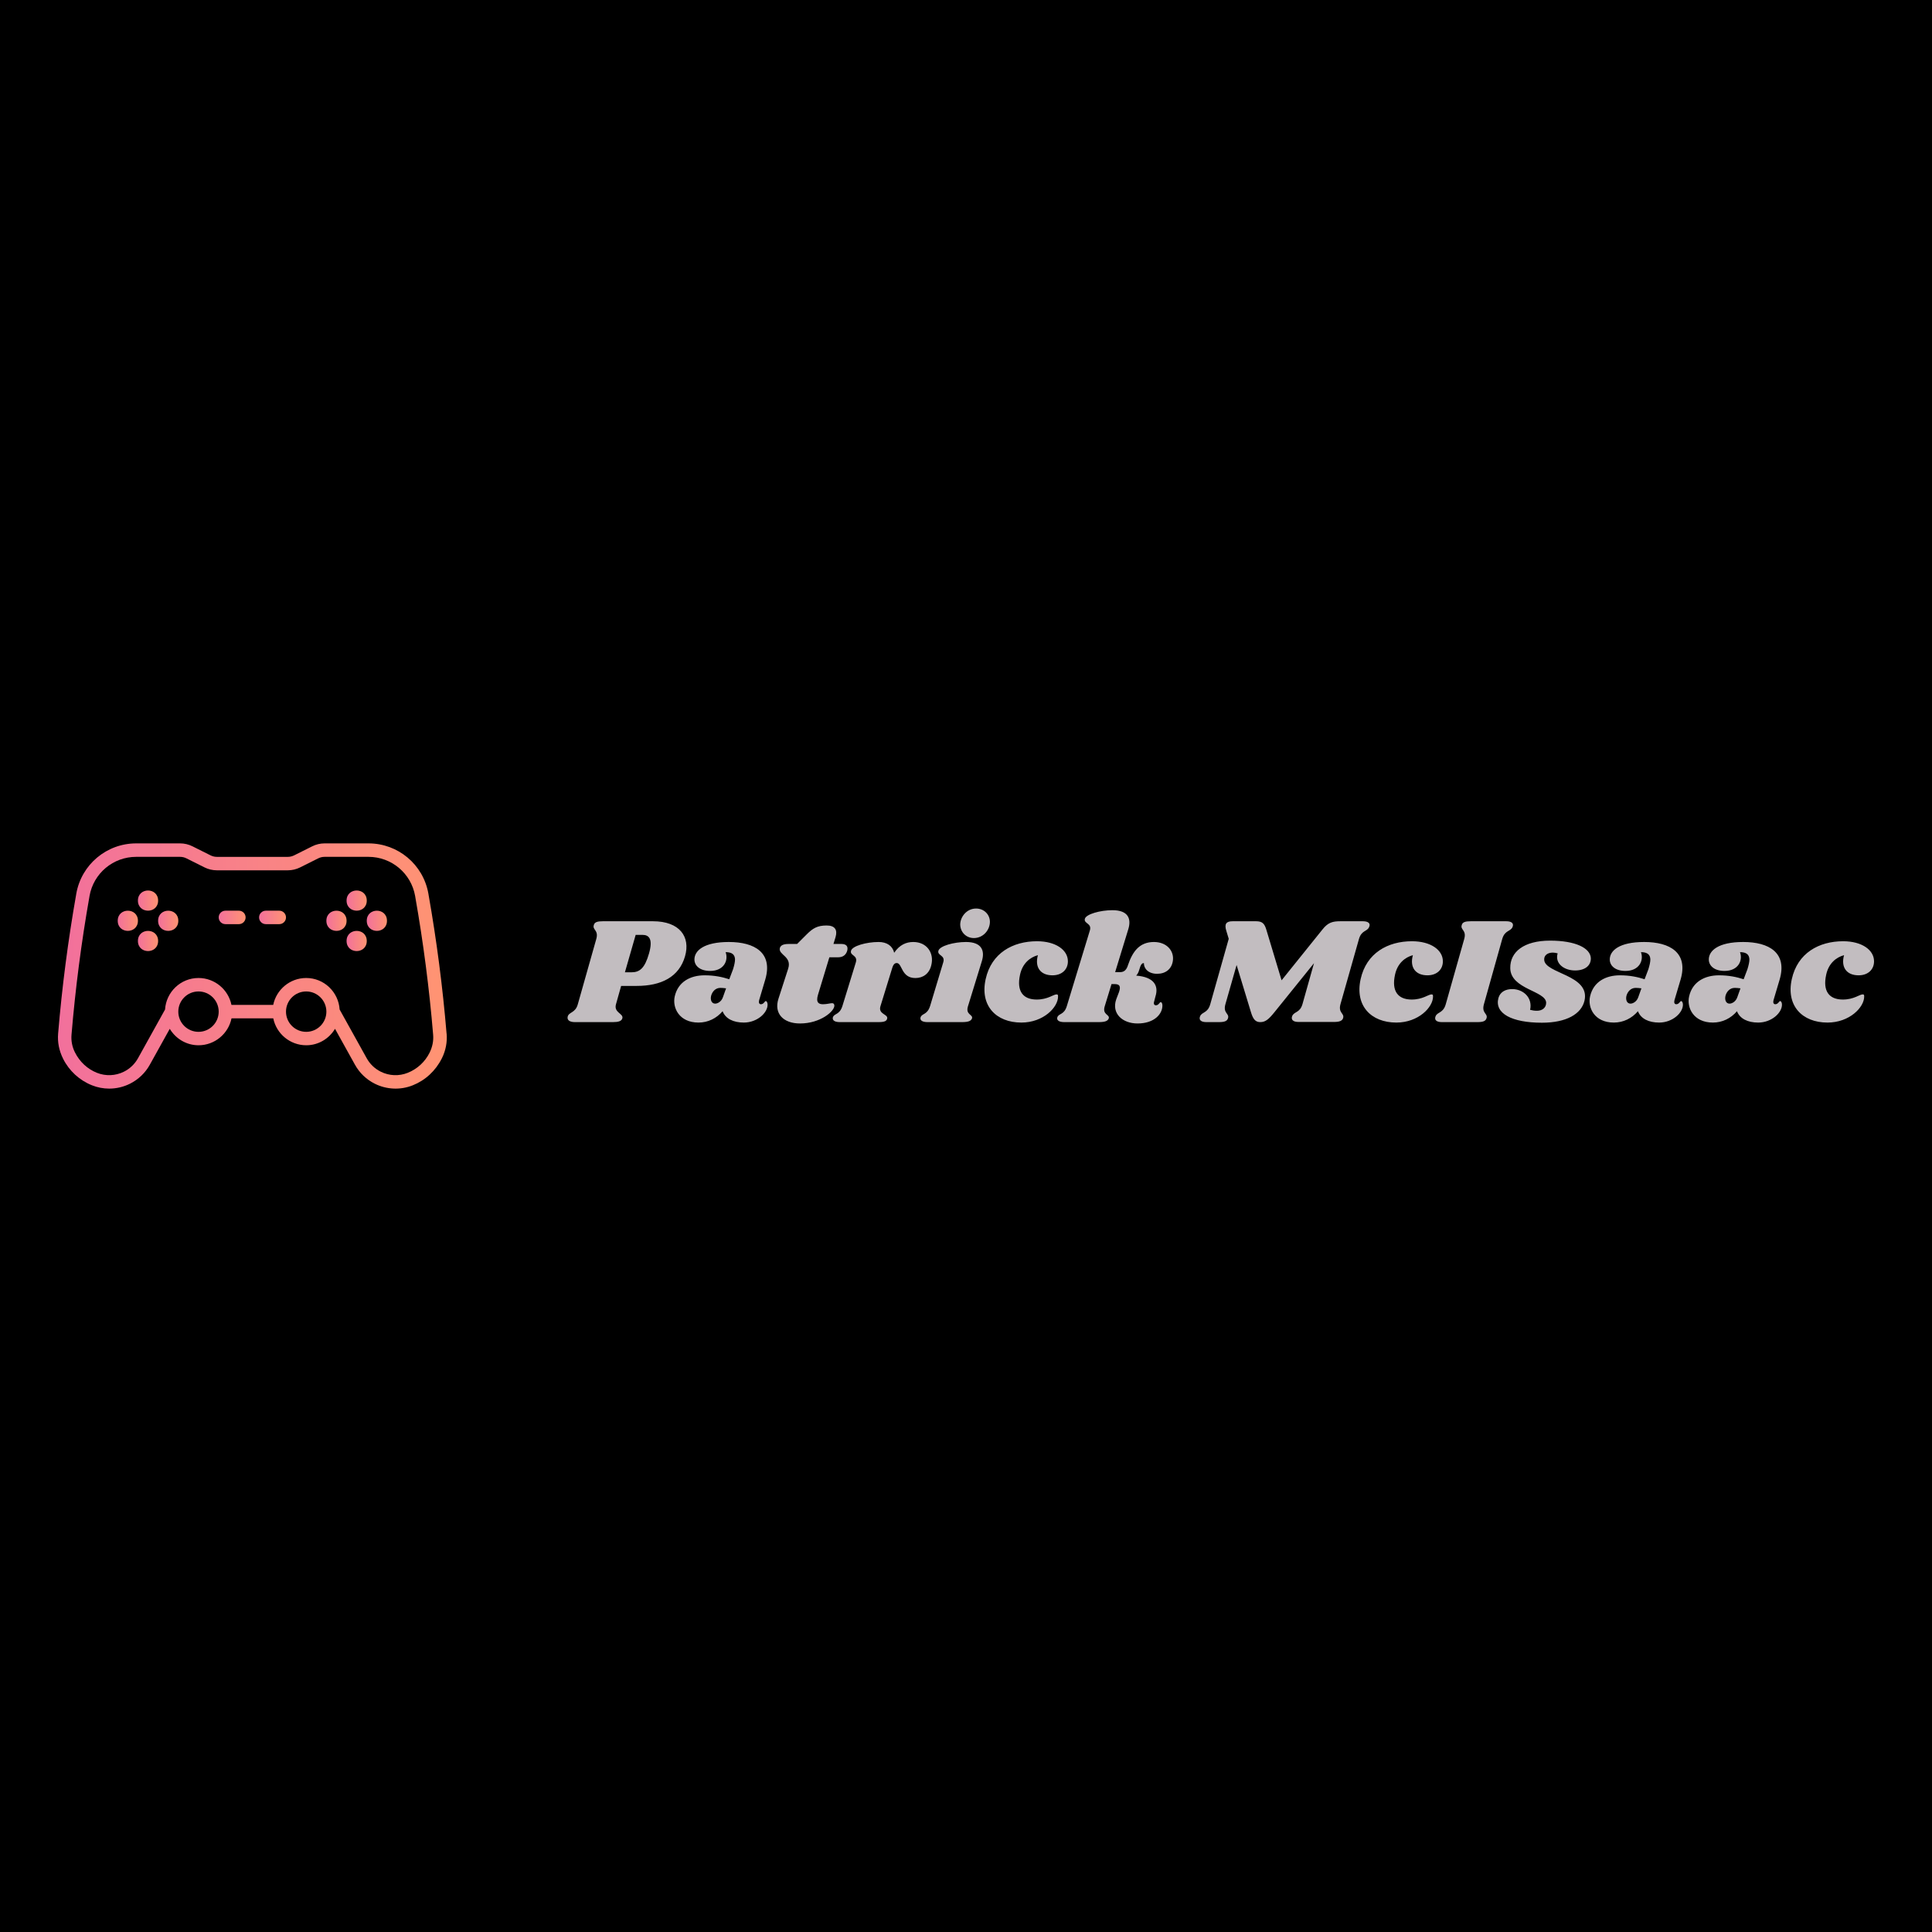
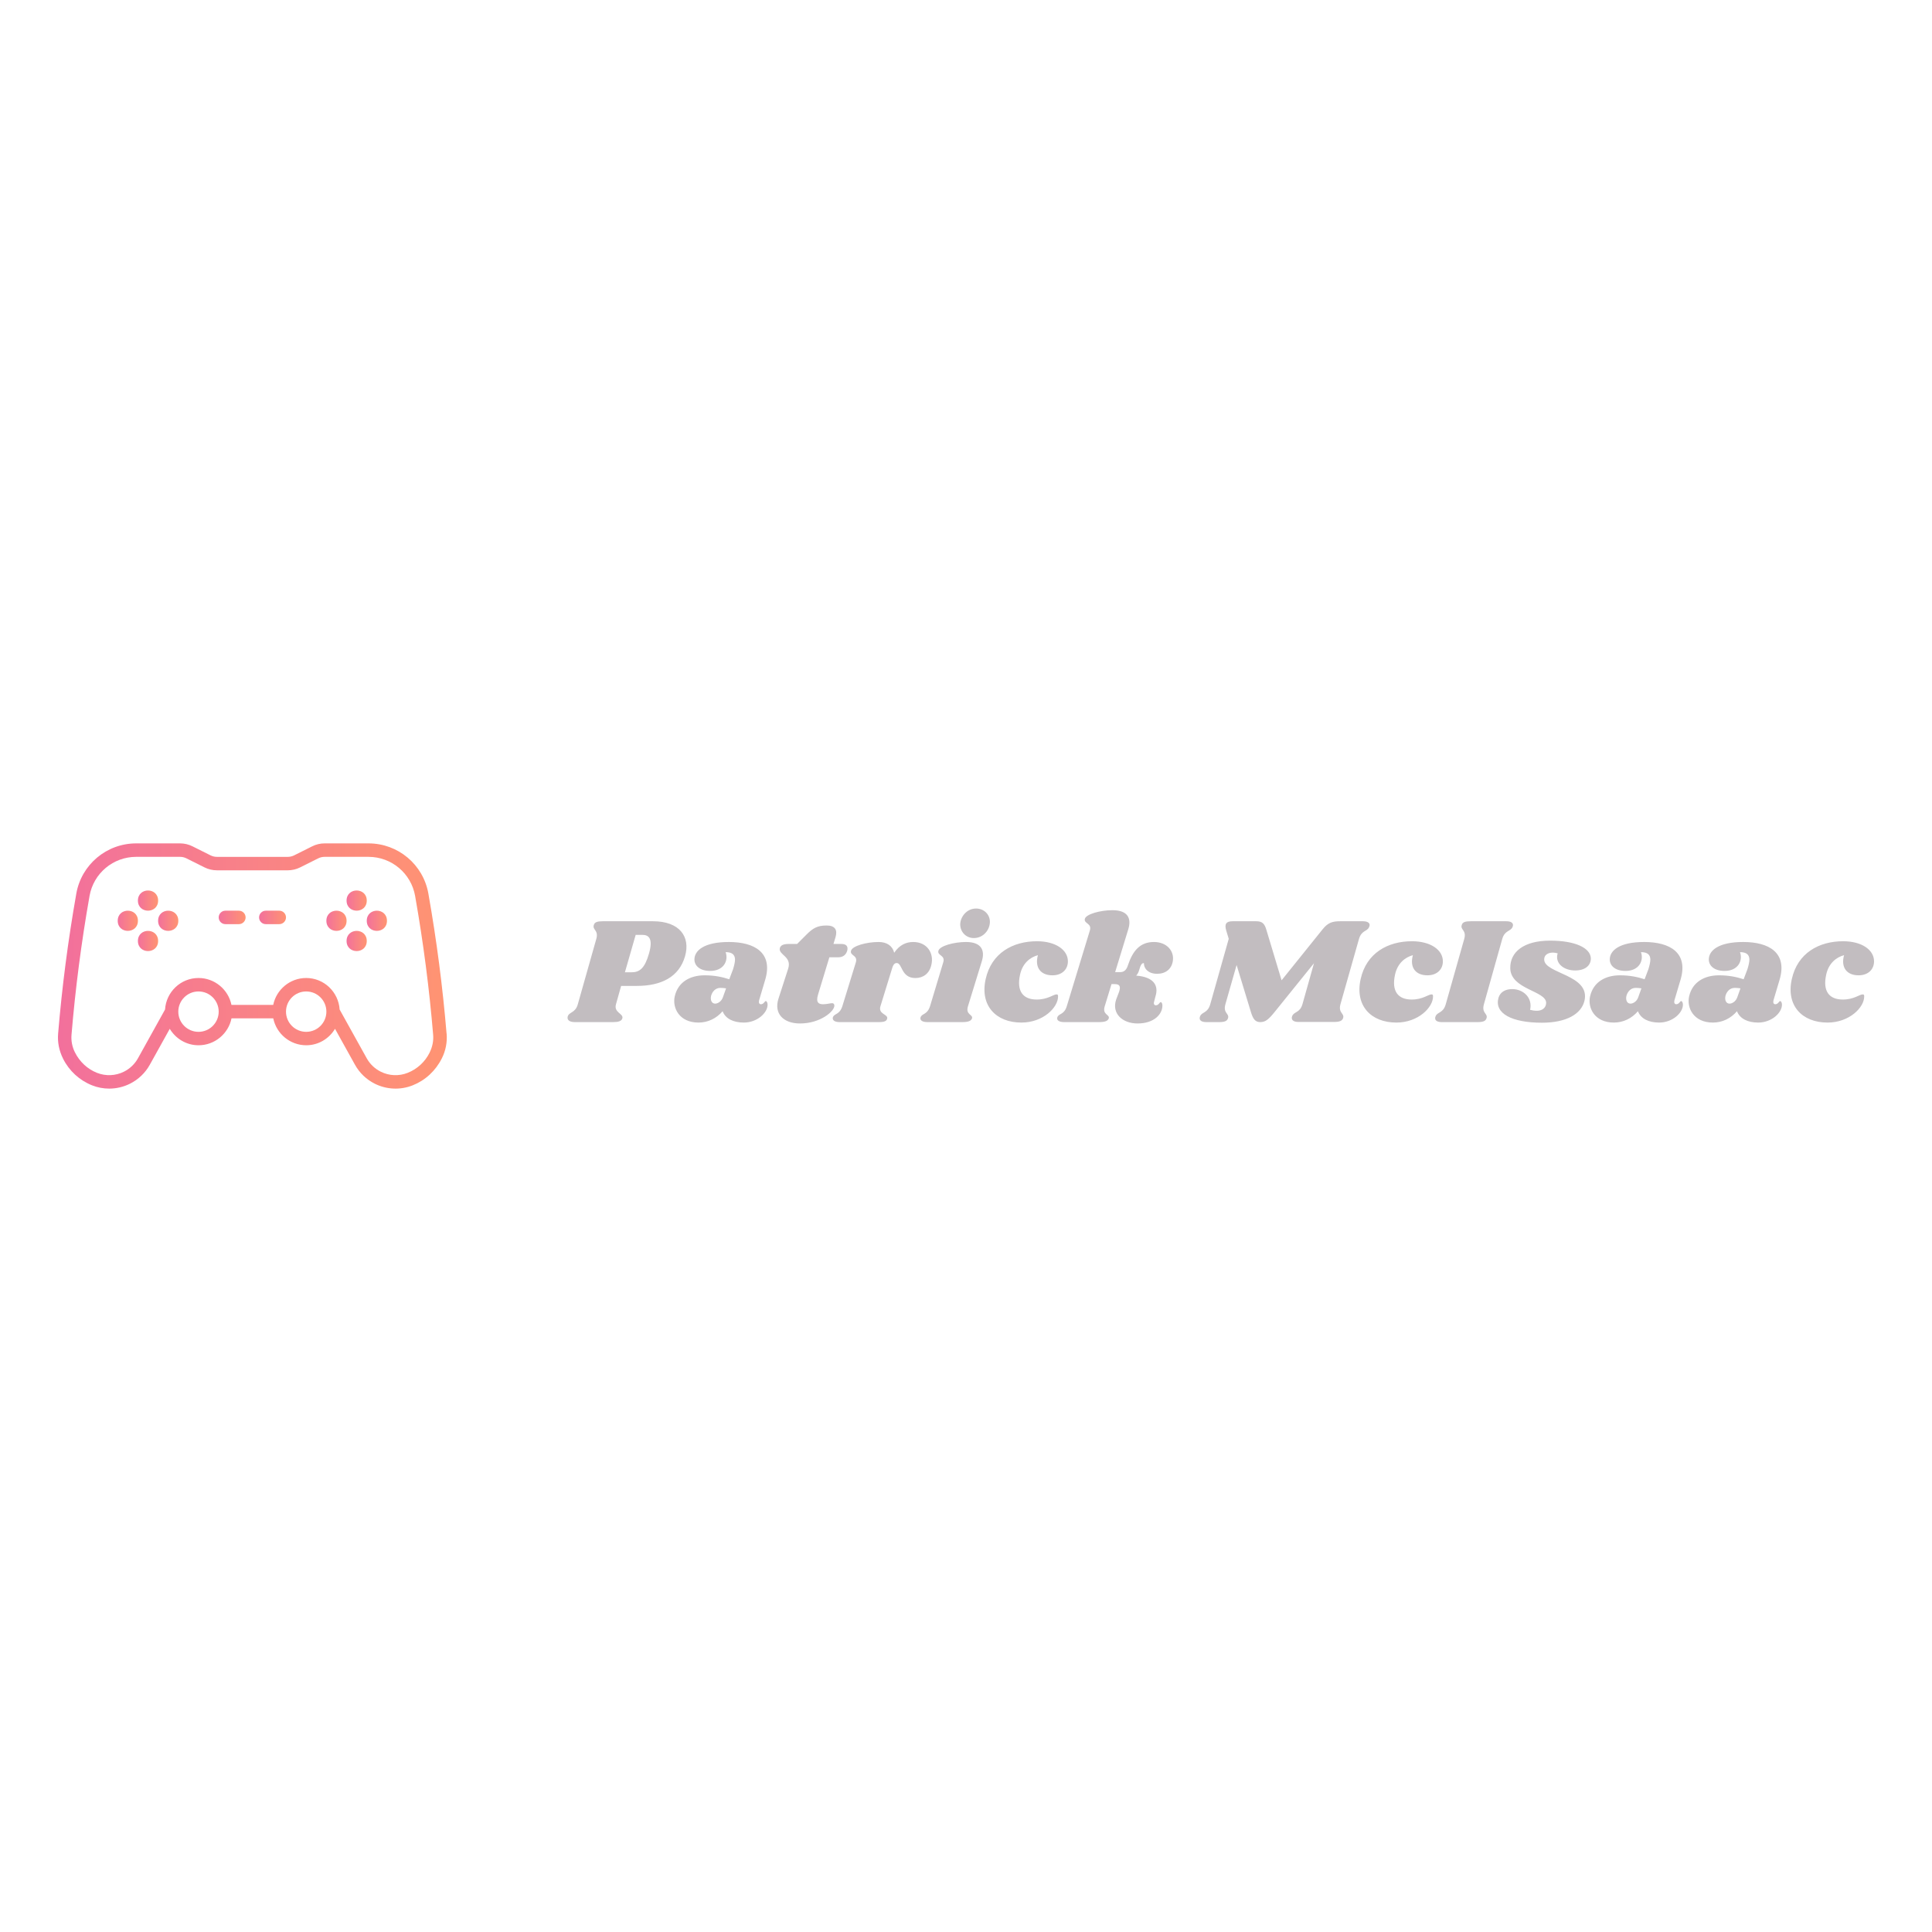
<svg xmlns="http://www.w3.org/2000/svg" width="400" height="400" viewBox="0 0 400 400">
  <defs>
    <linearGradient id="gradient-5" x1="0%" y1="50%" x2="100%" y2="50%">
      <stop offset="0.00" stop-color="#f2709c" />
      <stop offset="1.00" stop-color="#ff9472" />
    </linearGradient>
  </defs>
-   <rect data-name="background" width="100%" height="100%" fill="#000000" />
+   <rect data-name="background" width="100%" height="100%" fill="none" />
  <g data-name="icon" fill="url(#gradient-5)" data="id:7876086" transform="translate(7.652876,155.4105) scale(0.8918498)">
    <path d="m95.09 65.703c-0.895-10.773-2.305-21.641-4.188-32.297l-0.035-0.211c-1.191-6.758-7.039-11.664-13.902-11.664h-10.195c-0.992 0-1.984 0.234-2.867 0.68l-4.203 2.102c-0.453 0.227-0.961 0.348-1.469 0.348h-16.461c-0.508 0-1.016-0.121-1.469-0.348l-4.199-2.102c-0.887-0.445-1.879-0.68-2.871-0.68h-10.195c-6.863 0-12.711 4.906-13.906 11.672l-0.031 0.195c-1.883 10.66-3.289 21.527-4.188 32.301-0.164 1.969 0.215 3.945 1.156 5.828 1.406 2.809 3.785 5 6.703 6.164 1.285 0.516 2.644 0.77 4.004 0.77 1.656 0 3.309-0.383 4.82-1.137 1.949-0.977 3.543-2.5 4.602-4.406l4.633-8.34c1.367 2.277 3.836 3.82 6.68 3.82 3.773 0 6.93-2.688 7.656-6.25h9.691c0.727 3.562 3.883 6.25 7.656 6.25 2.844 0 5.312-1.543 6.68-3.82l4.633 8.34c1.059 1.906 2.648 3.43 4.602 4.406 2.75 1.375 5.965 1.512 8.82 0.367 2.914-1.164 5.297-3.356 6.758-6.281 0.883-1.766 1.266-3.742 1.098-5.715zm-57.59-0.422c-2.586 0-4.688-2.102-4.688-4.688s2.102-4.688 4.688-4.688 4.688 2.102 4.688 4.688-2.102 4.688-4.688 4.688zm25 0c-2.586 0-4.688-2.102-4.688-4.688s2.102-4.688 4.688-4.688 4.688 2.102 4.688 4.688-2.102 4.688-4.688 4.688zm28.641 4.852c-1.062 2.125-2.863 3.781-5.066 4.66-2.027 0.812-4.309 0.719-6.266-0.262-1.387-0.691-2.516-1.773-3.266-3.129l-6.281-11.305c-0.262-4.074-3.625-7.316-7.762-7.316-3.773 0-6.93 2.688-7.656 6.25h-9.691c-0.727-3.562-3.883-6.25-7.656-6.25-4.137 0-7.5 3.242-7.762 7.316l-6.281 11.309c-0.75 1.355-1.883 2.438-3.266 3.125-1.949 0.977-4.234 1.07-6.266 0.262-2.203-0.883-4.004-2.539-5.121-4.777-0.625-1.254-0.898-2.656-0.781-4.059 0.891-10.68 2.285-21.453 4.152-32.023l0.031-0.195c0.93-5.266 5.484-9.082 10.828-9.082h10.195c0.508 0 1.016 0.121 1.469 0.348l4.203 2.102c0.883 0.441 1.875 0.676 2.867 0.676h16.461c0.992 0 1.984-0.234 2.867-0.676l4.203-2.102c0.453-0.227 0.961-0.348 1.469-0.348h10.195c5.344 0 9.898 3.82 10.828 9.078l0.035 0.211c1.863 10.566 3.262 21.336 4.148 32.02 0.117 1.398-0.156 2.801-0.836 4.172z" />
    <path d="m76.562 34.812c0 3.125-4.688 3.125-4.688 0s4.688-3.125 4.688 0" />
    <path d="m71.875 39.5c0 3.125-4.688 3.125-4.688 0s4.688-3.125 4.688 0" />
    <path d="m76.562 44.188c0 3.125-4.688 3.125-4.688 0s4.688-3.125 4.688 0" />
    <path d="m81.25 39.5c0 3.125-4.688 3.125-4.688 0s4.688-3.125 4.688 0" />
    <path d="m28.125 34.812c0 3.125-4.688 3.125-4.688 0s4.688-3.125 4.688 0" />
    <path d="m23.438 39.5c0 3.125-4.688 3.125-4.688 0s4.688-3.125 4.688 0" />
    <path d="m28.125 44.188c0 3.125-4.688 3.125-4.688 0s4.688-3.125 4.688 0" />
    <path d="m32.812 39.5c0 3.125-4.688 3.125-4.688 0s4.688-3.125 4.688 0" />
    <path d="m46.875 37.156h-3.125c-0.863 0-1.562 0.699-1.562 1.562s0.699 1.562 1.562 1.562h3.125c0.863 0 1.562-0.699 1.562-1.562s-0.699-1.562-1.562-1.562z" />
    <path d="m56.25 37.156h-3.125c-0.863 0-1.562 0.699-1.562 1.562s0.699 1.562 1.562 1.562h3.125c0.863 0 1.562-0.699 1.562-1.562s-0.699-1.562-1.562-1.562z" />
    <rect x="1.874" y="18.531" width="96.267" height="62.931" fill="transparent" pointer-events="all" />
  </g>
  <g data-name="business_name" fill="#c2bdc0" data="id:343" transform="translate(118.2829,180.262) scale(0.7838773)">
    <path d="M15.92,26.84c2.12,0,3.48-1.04,4.6-4.96s-0.04-4.92-1.72-4.92l-1.8,0l-2.84,9.88l1.76,0z M8.32,13.36l13.24,0c7.04,0,9.96,4.08,8.48,9.24c-1.56,5.48-6.28,7.84-12.76,7.84l-4.12,0l-1.36,4.84c-0.64,2.24,2.04,2.44,1.68,3.72c-0.2,0.76-1.08,1-2.48,1l-10.04,0c-1.4,0-2.12-0.52-1.92-1.44c0.32-1.28,2.04-0.92,2.68-3.28l4.88-17.24c0.68-2.4-1.12-2.36-0.64-3.72c0.2-0.72,0.92-0.96,2.36-0.96z M32.52,23.52c-0.04-2.4,2.52-4.68,9.08-4.68c6.84,0,11.68,2.84,9.64,9.88l-1.64,5.52c-0.16,0.64,0.04,1.04,0.48,1.04c0.76,0,1-0.84,1.28-0.84s0.48,0.48,0.48,0.92c0.04,2.16-2.72,4.76-6.28,4.76c-2.72,0-4.84-1-5.6-3c-1.6,1.88-3.84,3-6.36,3c-5.12,0-6.96-3.92-6.28-6.92c0.88-3.88,4.16-5.56,7.88-5.56c2.6,0,4.68,0.44,6.52,1.04l1-2.64c0.32-1.04,0.52-1.92,0.52-2.6c-0.04-1.28-0.8-1.92-2.48-1.92c0.8,2.24-0.48,4.96-4.08,4.96c-2.72,0-4.12-1.36-4.16-2.96z M40.88,31.08c-0.44-0.08-1.2-0.12-1.52-0.12c-1.32,0-2.16,1.04-2.44,2.12c-0.24,1.04,0.12,2.04,1.08,2.04c0.56,0,1.6-0.44,2.04-1.68z M62.16,16.84c1.64-1.64,2.84-2.36,5.28-2.36c2.16,0,2.92,1.12,2.36,3.04l-0.56,1.84l2.12,0c1.28,0,1.8,0.64,1.52,1.76c-0.32,1.12-1.12,1.76-2.4,1.76l-2.32,0l-3,9.88c-0.64,2.12,0.24,2.52,1.32,2.52c1.04,0,1.88-0.28,2.44-0.28c0.36,0,0.56,0.28,0.56,0.64c0.04,1.48-3.68,4.72-9.08,4.72c-4.36,0-6.96-2.6-5.68-6.56l2.56-7.92c1.04-3.28-2.64-3.6-2.2-5.44c0.2-0.64,0.76-1.08,2.32-1.08l2.24,0z M81.16,18.84c2.16,0,3.68,1,4.12,2.84c1.44-2.12,3.2-2.84,5.04-2.84c3.64,0,5.56,2.96,4.76,6.12c-0.52,2.24-2.16,3.4-4.2,3.4c-3.8,0-3.44-3.96-4.92-3.96c-0.52,0-0.92,0.32-1.24,1.44l0,0l-3.08,10c-0.6,2.08,1.96,2.04,1.8,3.16c-0.12,0.68-0.6,1-2.28,1l-10.24,0c-1.44,0-2-0.52-1.84-1.24c0.36-1.12,1.76-0.6,2.52-3l3.56-11.56c0.56-1.92-1.64-1.72-1.28-3.04c0.32-1.28,4.08-2.32,7.28-2.32z M96.96,21.16c0.32-1.28,4.08-2.32,7.28-2.32c4.16,0,5.04,2.28,4.2,5.04l-3.68,11.96c-0.68,2.24,1.36,2.12,1.08,3.16c-0.24,0.68-0.92,1-2.64,1l-9.12,0c-1.44,0-2.04-0.52-1.84-1.24c0.36-1.12,1.76-0.6,2.52-3l3.48-11.56c0.6-1.92-1.64-1.72-1.28-3.04z M102.72,14.24c0-1.96,1.64-4.24,4.2-4.24c2.04,0,3.6,1.52,3.64,3.44c0.04,2.12-1.68,4.36-4.24,4.36c-2.04,0-3.56-1.56-3.6-3.56z M109.44,28.64c1.52-6.88,7.16-10,13.56-10c4.92,0,8.12,2.28,8.16,5.24c0.04,2.12-1.48,3.76-4.08,3.76c-3.2,0-4.72-2.16-3.84-5.32c-2.08,0.56-4.08,2.16-4.72,5.16c-0.96,4.36,0.8,6.56,4.4,6.56c2.92,0,4.4-1.36,5.24-1.36c0.32,0,0.4,0.12,0.4,0.52c0.04,2.88-3.88,6.92-9.68,6.92c-6.72,0-11-4.48-9.44-11.48z M135.64,12.72c0.32-1.24,4.08-2.28,7.28-2.28c4.16,0,5.04,2.24,4.2,5l-3.48,11.36l1.32,0c1.12,0,1.72-0.68,2.08-1.88c1.24-3.68,3.12-6.08,6.84-6.08c3.44,0,5.4,2.4,5,5c-0.32,2.16-1.92,3.4-4.16,3.4c-2.4,0-3.52-1.48-3.48-2.8c-0.48-0.08-0.84,0.28-1.28,1.88c-0.16,0.6-0.44,1.04-0.76,1.4c4.68,0.36,6,2.64,5.08,5.52l-0.32,1.24c-0.24,0.72,0,1.08,0.44,1.08c0.76,0,0.96-0.84,1.28-0.84c0.28,0,0.44,0.44,0.44,0.88c0.04,2.2-2.08,4.76-6.56,4.76c-4,0-6.92-2.64-5.64-6.36l0.76-2c0.48-1.48,0.16-2.04-1.2-2.04l-0.8,0l-1.8,5.88c-0.68,2.24,1.36,2.12,1.08,3.16c-0.24,0.68-0.92,1-2.64,1l-9.12,0c-1.44,0-2.04-0.52-1.84-1.24c0.36-1.12,1.8-0.6,2.52-3l6.08-19.96c0.6-1.96-1.64-1.76-1.32-3.08z  M173.44,39c-0.24,0.76-0.96,1-2.4,1l-3.32,0c-1.44,0-2.04-0.6-1.64-1.56c0.52-1.2,2-0.76,2.68-3.16l4.88-17.28l-0.64-2.12c-0.56-1.8-0.04-2.52,1.68-2.52l6.2,0c1.68,0,2.24,0.68,2.72,2.32l4,13.28l10.84-13.48c1.44-1.8,2.64-2.12,4.68-2.12l5.96,0c1.44,0,2.08,0.6,1.64,1.52c-0.48,1.24-2,0.8-2.68,3.16l-4.88,17.2c-0.68,2.4,1.12,2.4,0.68,3.72c-0.24,0.72-0.96,1-2.4,1l-9.4,0c-1.44,0-2-0.64-1.64-1.56c0.52-1.24,2.04-0.8,2.72-3.16l3.04-10.8l-10.36,12.84c-1.64,2.04-2.48,2.72-3.84,2.72c-1.32,0-1.92-0.84-2.48-2.72l-3.76-12.36l-2.96,10.36c-0.68,2.44,1.12,2.4,0.68,3.72z M208.48,28.64c1.52-6.88,7.16-10,13.56-10c4.92,0,8.12,2.28,8.16,5.24c0.04,2.12-1.48,3.76-4.08,3.76c-3.2,0-4.72-2.16-3.84-5.32c-2.08,0.56-4.08,2.16-4.72,5.16c-0.96,4.36,0.8,6.56,4.4,6.56c2.92,0,4.4-1.36,5.24-1.36c0.32,0,0.4,0.12,0.4,0.52c0.04,2.88-3.88,6.92-9.68,6.92c-6.72,0-11-4.48-9.44-11.48z M237.56,13.36l9.4,0c1.44,0,2.04,0.6,1.64,1.52c-0.52,1.24-2.04,0.8-2.72,3.16l-4.84,17.24c-0.68,2.44,1.12,2.4,0.68,3.72c-0.24,0.76-0.96,1-2.4,1l-9.4,0c-1.44,0-2.04-0.6-1.64-1.56c0.52-1.2,2-0.76,2.68-3.16l4.88-17.24c0.68-2.4-1.12-2.36-0.64-3.72c0.2-0.72,0.92-0.96,2.36-0.96z M248,25.76c-0.08-4.28,3.56-7.28,10.52-7.28c6.72,0,10.64,1.96,10.76,4.64c0.04,1.88-1.44,3.24-4.16,3.24c-3,0-5.4-1.92-4.6-4.52c-0.44-0.12-0.88-0.2-1.28-0.2c-1.28,0-2.32,0.64-2.28,1.84c0.04,3.76,12.24,3.96,10.64,10.88c-0.84,3.52-4.8,5.8-11.24,5.8c-7.92,0-12.6-2.44-11.48-6.56c0.48-1.6,1.88-2.32,3.64-2.32c2.88,0,5.44,2.24,4.72,5.48c0.64,0.16,1.12,0.24,1.84,0.24c1.32,0,2.4-0.76,2.4-2.12c-0.08-3.16-9.4-3.52-9.48-9.12z M274.28,23.52c-0.04-2.4,2.52-4.68,9.08-4.68c6.84,0,11.68,2.84,9.64,9.88l-1.64,5.52c-0.16,0.64,0.04,1.04,0.48,1.04c0.76,0,1-0.84,1.28-0.84s0.48,0.48,0.48,0.92c0.04,2.16-2.72,4.76-6.28,4.76c-2.72,0-4.84-1-5.6-3c-1.6,1.88-3.84,3-6.36,3c-5.12,0-6.96-3.92-6.28-6.92c0.88-3.88,4.16-5.56,7.88-5.56c2.6,0,4.68,0.44,6.52,1.04l1-2.64c0.32-1.04,0.52-1.92,0.52-2.6c-0.04-1.28-0.8-1.92-2.48-1.92c0.8,2.24-0.48,4.96-4.08,4.96c-2.72,0-4.12-1.36-4.16-2.96z M282.64,31.08c-0.44-0.08-1.2-0.12-1.52-0.12c-1.32,0-2.16,1.04-2.44,2.12c-0.24,1.04,0.12,2.04,1.08,2.04c0.56,0,1.6-0.44,2.04-1.68z M300.44,23.52c-0.04-2.4,2.52-4.68,9.08-4.68c6.84,0,11.68,2.84,9.64,9.88l-1.64,5.52c-0.16,0.64,0.04,1.04,0.48,1.04c0.76,0,1-0.84,1.28-0.84s0.48,0.48,0.48,0.92c0.04,2.16-2.72,4.76-6.28,4.76c-2.72,0-4.84-1-5.6-3c-1.6,1.88-3.84,3-6.36,3c-5.12,0-6.96-3.92-6.28-6.92c0.88-3.88,4.16-5.56,7.88-5.56c2.6,0,4.68,0.44,6.52,1.04l1-2.64c0.32-1.04,0.52-1.92,0.52-2.6c-0.04-1.28-0.8-1.92-2.48-1.92c0.8,2.24-0.48,4.96-4.08,4.96c-2.72,0-4.12-1.36-4.16-2.96z M308.8,31.08c-0.44-0.08-1.2-0.12-1.52-0.12c-1.32,0-2.16,1.04-2.44,2.12c-0.24,1.04,0.12,2.04,1.08,2.04c0.56,0,1.6-0.44,2.04-1.68z M322.36,28.64c1.52-6.88,7.16-10,13.56-10c4.92,0,8.12,2.28,8.16,5.24c0.04,2.12-1.48,3.76-4.08,3.76c-3.2,0-4.72-2.16-3.84-5.32c-2.08,0.56-4.08,2.16-4.72,5.16c-0.96,4.36,0.8,6.56,4.4,6.56c2.92,0,4.4-1.36,5.24-1.36c0.32,0,0.4,0.12,0.4,0.52c0.04,2.88-3.88,6.92-9.68,6.92c-6.72,0-11-4.48-9.44-11.48z" />
    <rect x="-3.993" y="7" width="351.074" height="36.36" fill="transparent" pointer-events="all" />
  </g>
</svg>
